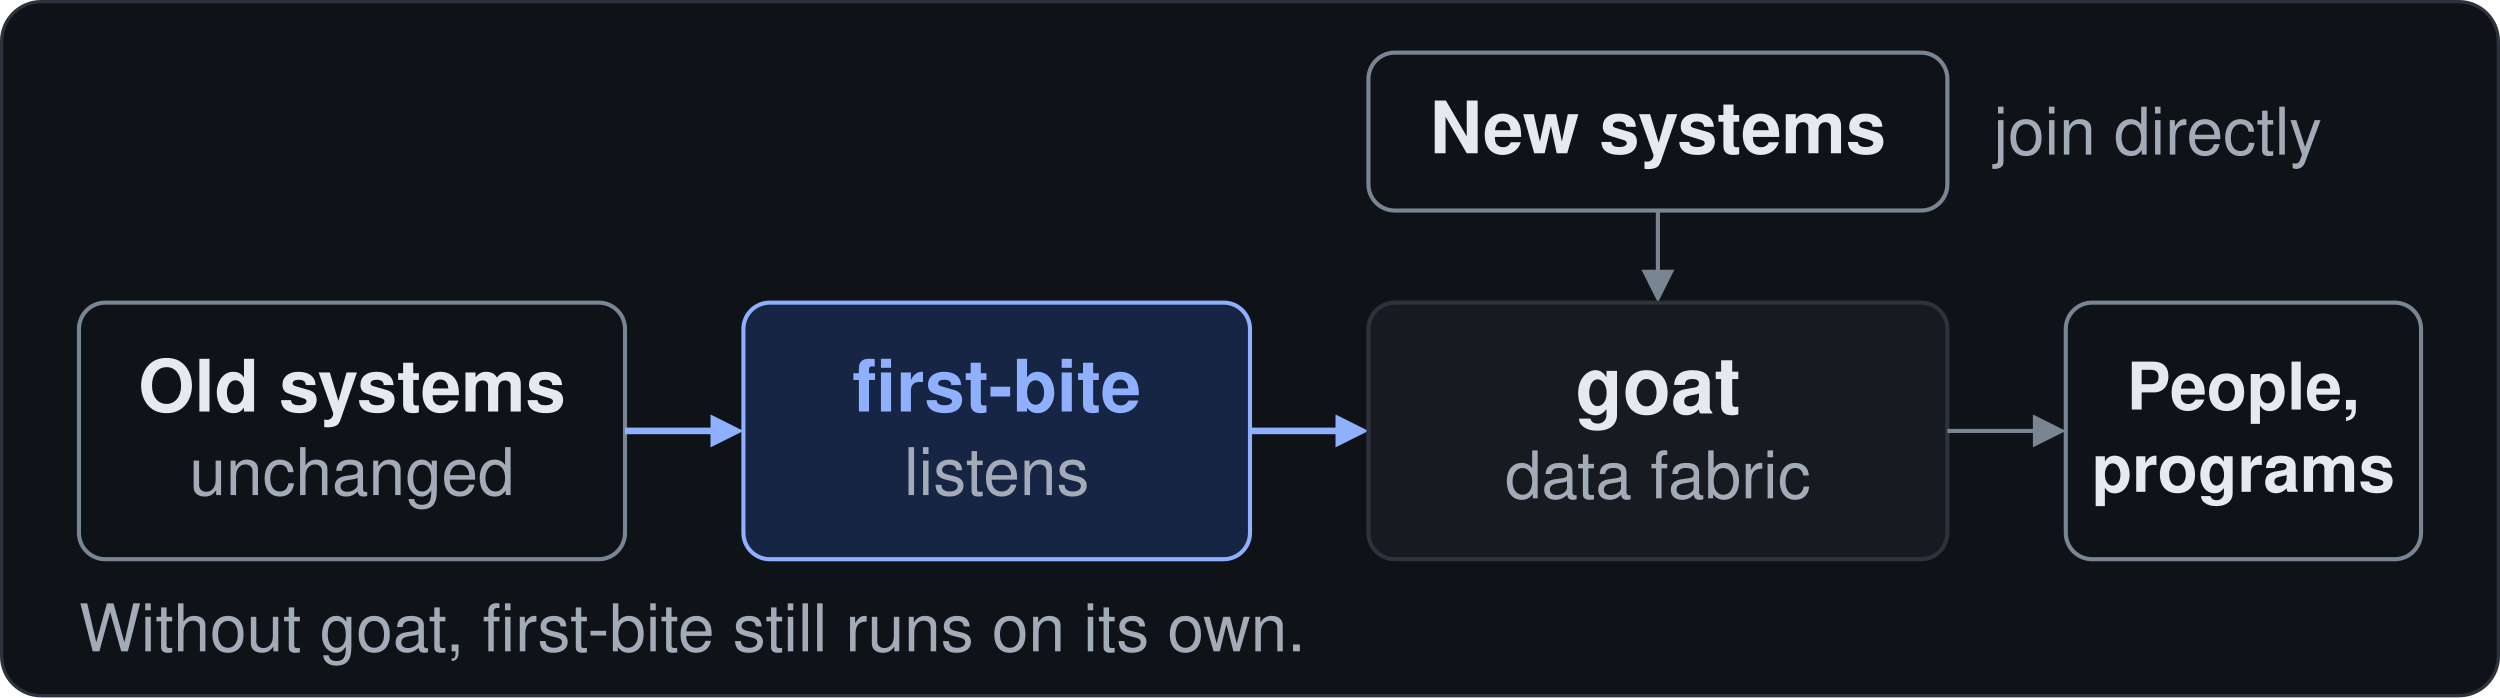
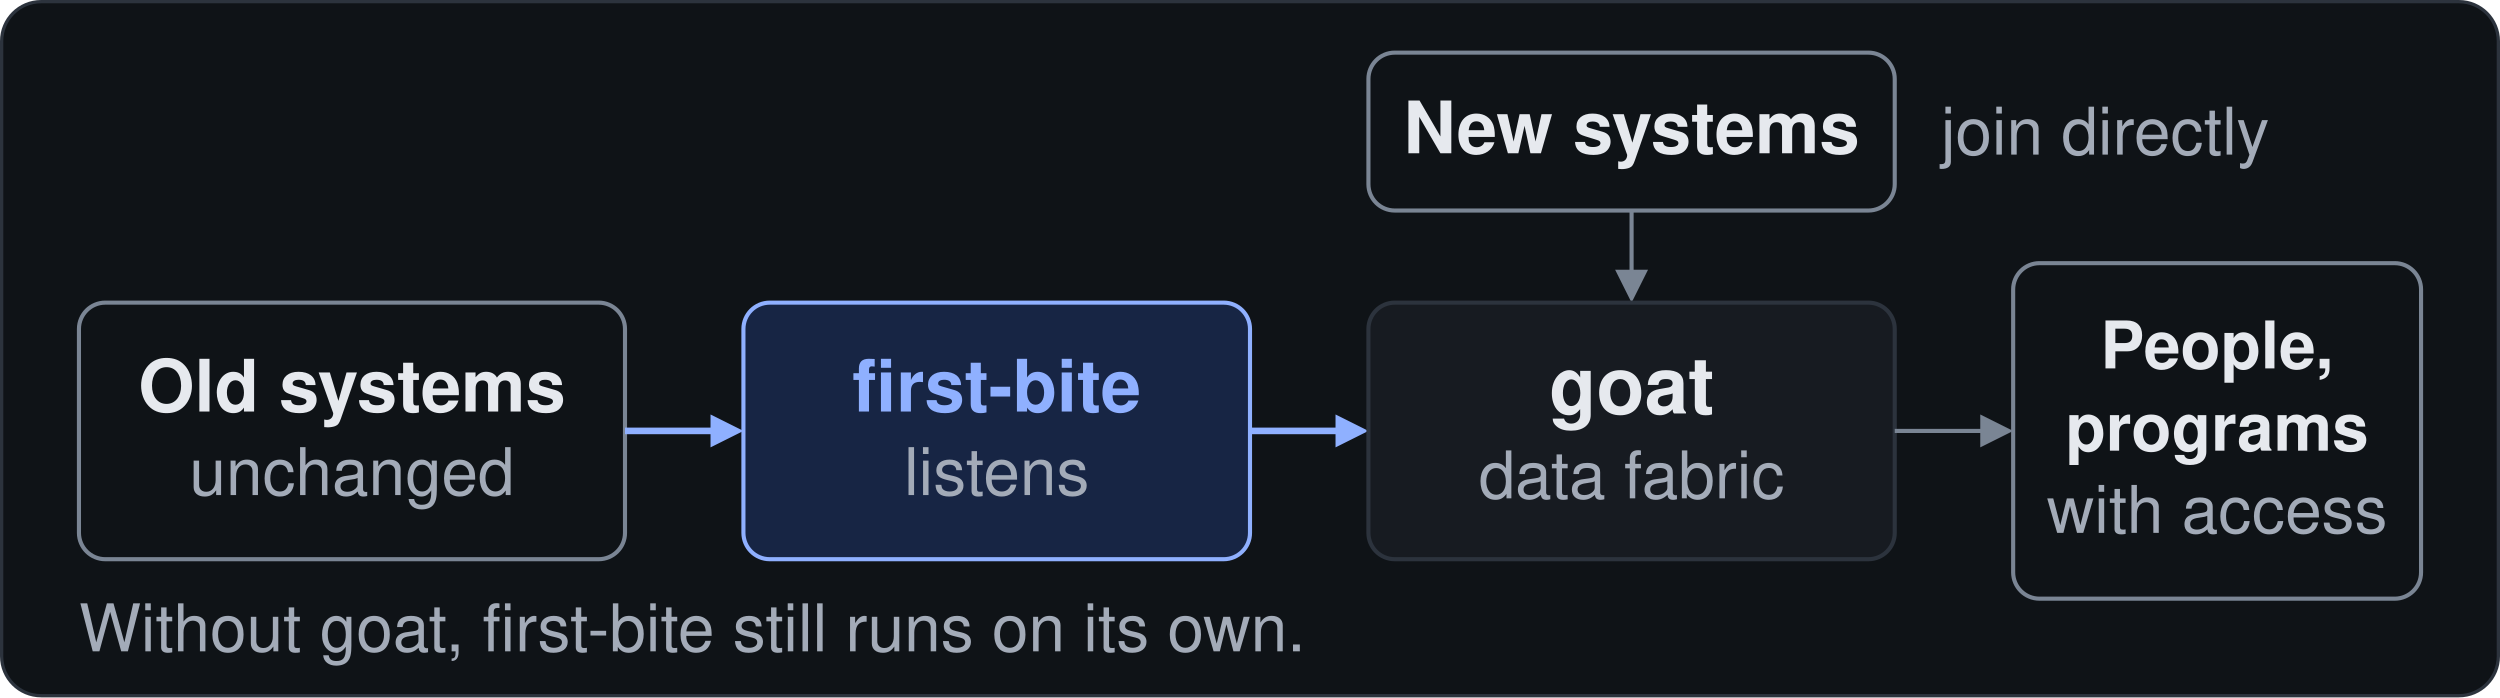
<svg xmlns="http://www.w3.org/2000/svg" viewBox="0 0 760 212" width="760" height="212" role="img" aria-labelledby="where-it-fits-title where-it-fits-desc" aria-label="first-bite brings old systems onto the goat data fabric">
  <style>text{font-family:"Helvetica Neue", Helvetica, Arial, "Liberation Sans", sans-serif}.m{font-family:Menlo, Consolas, "Liberation Mono", "Courier New", monospace}.t{fill:#e6e9ee}.q{fill:#a3abb8}.a{fill:#8fb0ff}.g{fill:#6cc487}.w{fill:#e3b04f}.i{fill:#b3a6f5}.mu{fill:#9aa2ad}.on{fill:#0f1317}.bg{fill:#0f1317;stroke:#2c333d;stroke-width:1}.bx{fill:#0f1317;stroke:#7a8594;stroke-width:1.25}.bxp{fill:#171b21;stroke:#2c333d;stroke-width:1.25}.bxa{fill:#172544;stroke:#8fb0ff;stroke-width:1.25}.bxg{fill:#172b1e;stroke:#6cc487;stroke-width:1.25}.bxw{fill:#31281a;stroke:#e3b04f;stroke-width:1.25}.bxm{fill:#23262b;stroke:#9aa2ad;stroke-width:1.25;stroke-dasharray:2 4}.bxd{fill:#0f1317;stroke:#7a8594;stroke-width:1.25;stroke-dasharray:5 4}.ln{stroke:#7a8594;stroke-width:1.25;fill:none}.lnk{stroke:#e6e9ee;stroke-width:3;fill:none}.lna{stroke:#8fb0ff;stroke-width:2;fill:none}.lnd{stroke:#7a8594;stroke-width:1.25;fill:none;stroke-dasharray:6 5}.lnr{stroke:#2c333d;stroke-width:1;fill:none}.fa{fill:#8fb0ff}.fl{fill:#7a8594}.fk{fill:#e6e9ee}.fg{fill:#6cc487}.fp{fill:#171b21}.fr{fill:#2c333d}.f0{fill:#172544}.f1{fill:#31281a}.f2{fill:#221d3d}.f3{fill:#172b1e}.s0{stroke:#8fb0ff}.s1{stroke:#e3b04f}.s2{stroke:#b3a6f5}.s3{stroke:#6cc487}.c0{fill:#8fb0ff}.c1{fill:#e3b04f}.c2{fill:#b3a6f5}.c3{fill:#6cc487}.pp{fill:#0f1317}path,line{stroke-linejoin:round}</style>
  <rect class="bg" x="0.5" y="0.5" width="759" height="211" rx="12" />
-   <rect x="416" y="16" width="176" height="48" rx="8" class="bx" />
-   <text x="504" y="46.6" font-size="22" font-weight="700" text-anchor="middle" class="t">New systems</text>
-   <path d="M504 64L504 83" class="ln" />
-   <path d="M504 92L499 82L509 82z" class="fl" />
-   <text x="606" y="47" font-size="20" class="q">join directly</text>
+   <rect x="416" y="16" width="160" height="48" rx="8" class="bx" />
+   <text x="496" y="46.6" font-size="22" font-weight="700" text-anchor="middle" class="t">New systems</text>
+   <path d="M496 64L496 83" class="ln" />
+   <path d="M496 92L491 82L501 82z" class="fl" />
+   <text x="590" y="47" font-size="20" class="q">join directly</text>
  <rect x="24" y="92" width="166" height="78" rx="8" class="bx" />
  <text x="107" y="125.1" font-size="22" font-weight="700" text-anchor="middle" class="t">Old systems</text>
  <text x="107" y="150.5" font-size="20" text-anchor="middle" class="q">unchanged</text>
  <path d="M190 131L217 131" class="lna" />
  <path d="M226 131L216 136L216 126z" class="fa" />
  <rect x="226" y="92" width="154" height="78" rx="8" class="bxa" />
  <text x="303" y="125.1" font-size="22" font-weight="700" text-anchor="middle" class="a">first-bite</text>
  <text x="303" y="150.5" font-size="20" text-anchor="middle" class="q">listens</text>
  <path d="M380 131L407 131" class="lna" />
  <path d="M416 131L406 136L406 126z" class="fa" />
-   <rect x="416" y="92" width="176" height="78" rx="8" class="bxp" />
-   <text x="504" y="125.7" font-size="24" font-weight="700" text-anchor="middle" class="t">goat</text>
-   <text x="504" y="151.5" font-size="20" text-anchor="middle" class="q">data fabric</text>
-   <path d="M592 131L619 131" class="ln" />
-   <path d="M628 131L618 136L618 126z" class="fl" />
-   <rect x="628" y="92" width="108" height="78" rx="8" class="bx" />
-   <text x="682" y="124.5" font-size="20" font-weight="700" text-anchor="middle" class="t">People,</text>
-   <text x="682" y="149.5" font-size="20" font-weight="700" text-anchor="middle" class="t">programs</text>
+   <rect x="416" y="92" width="160" height="78" rx="8" class="bxp" />
+   <text x="496" y="125.7" font-size="24" font-weight="700" text-anchor="middle" class="t">goat</text>
+   <text x="496" y="151.5" font-size="20" text-anchor="middle" class="q">data fabric</text>
+   <path d="M576 131L603 131" class="ln" />
+   <path d="M612 131L602 136L602 126z" class="fl" />
+   <rect x="612" y="80" width="124" height="102" rx="8" class="bx" />
+   <text x="674" y="112" font-size="20" font-weight="700" text-anchor="middle" class="t">People,</text>
+   <text x="674" y="137" font-size="20" font-weight="700" text-anchor="middle" class="t">programs</text>
+   <text x="674" y="162" font-size="20" text-anchor="middle" class="q">with access</text>
  <text x="24" y="198" font-size="20" data-role="note" class="q">Without goat, first-bite still runs on its own.</text>
</svg>
